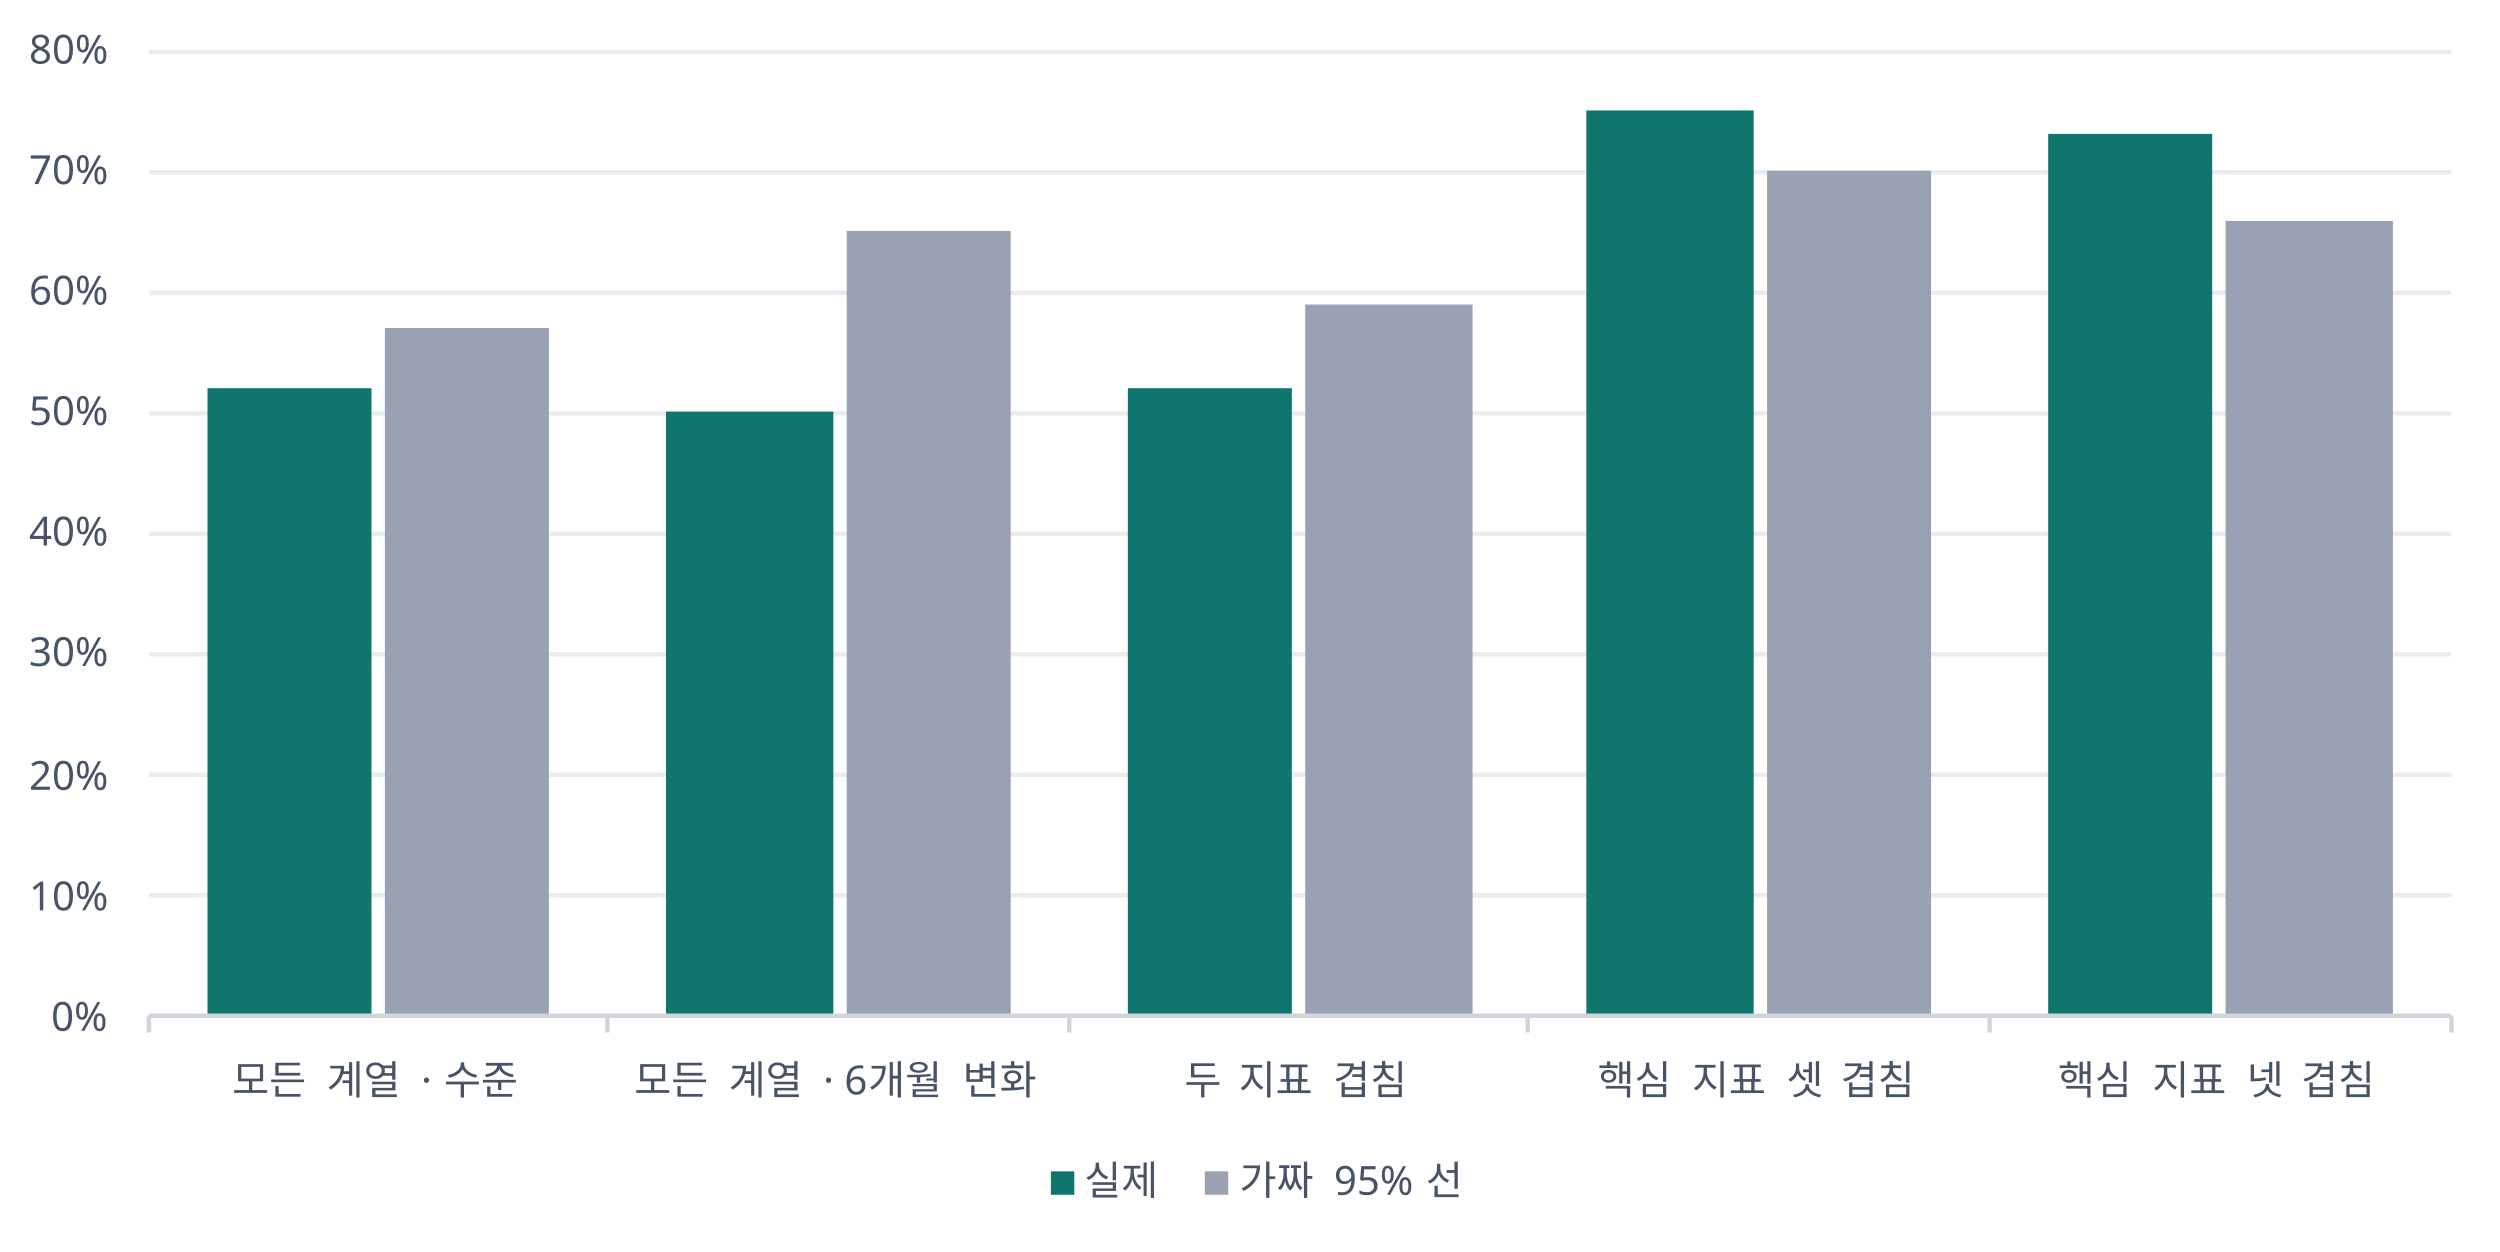
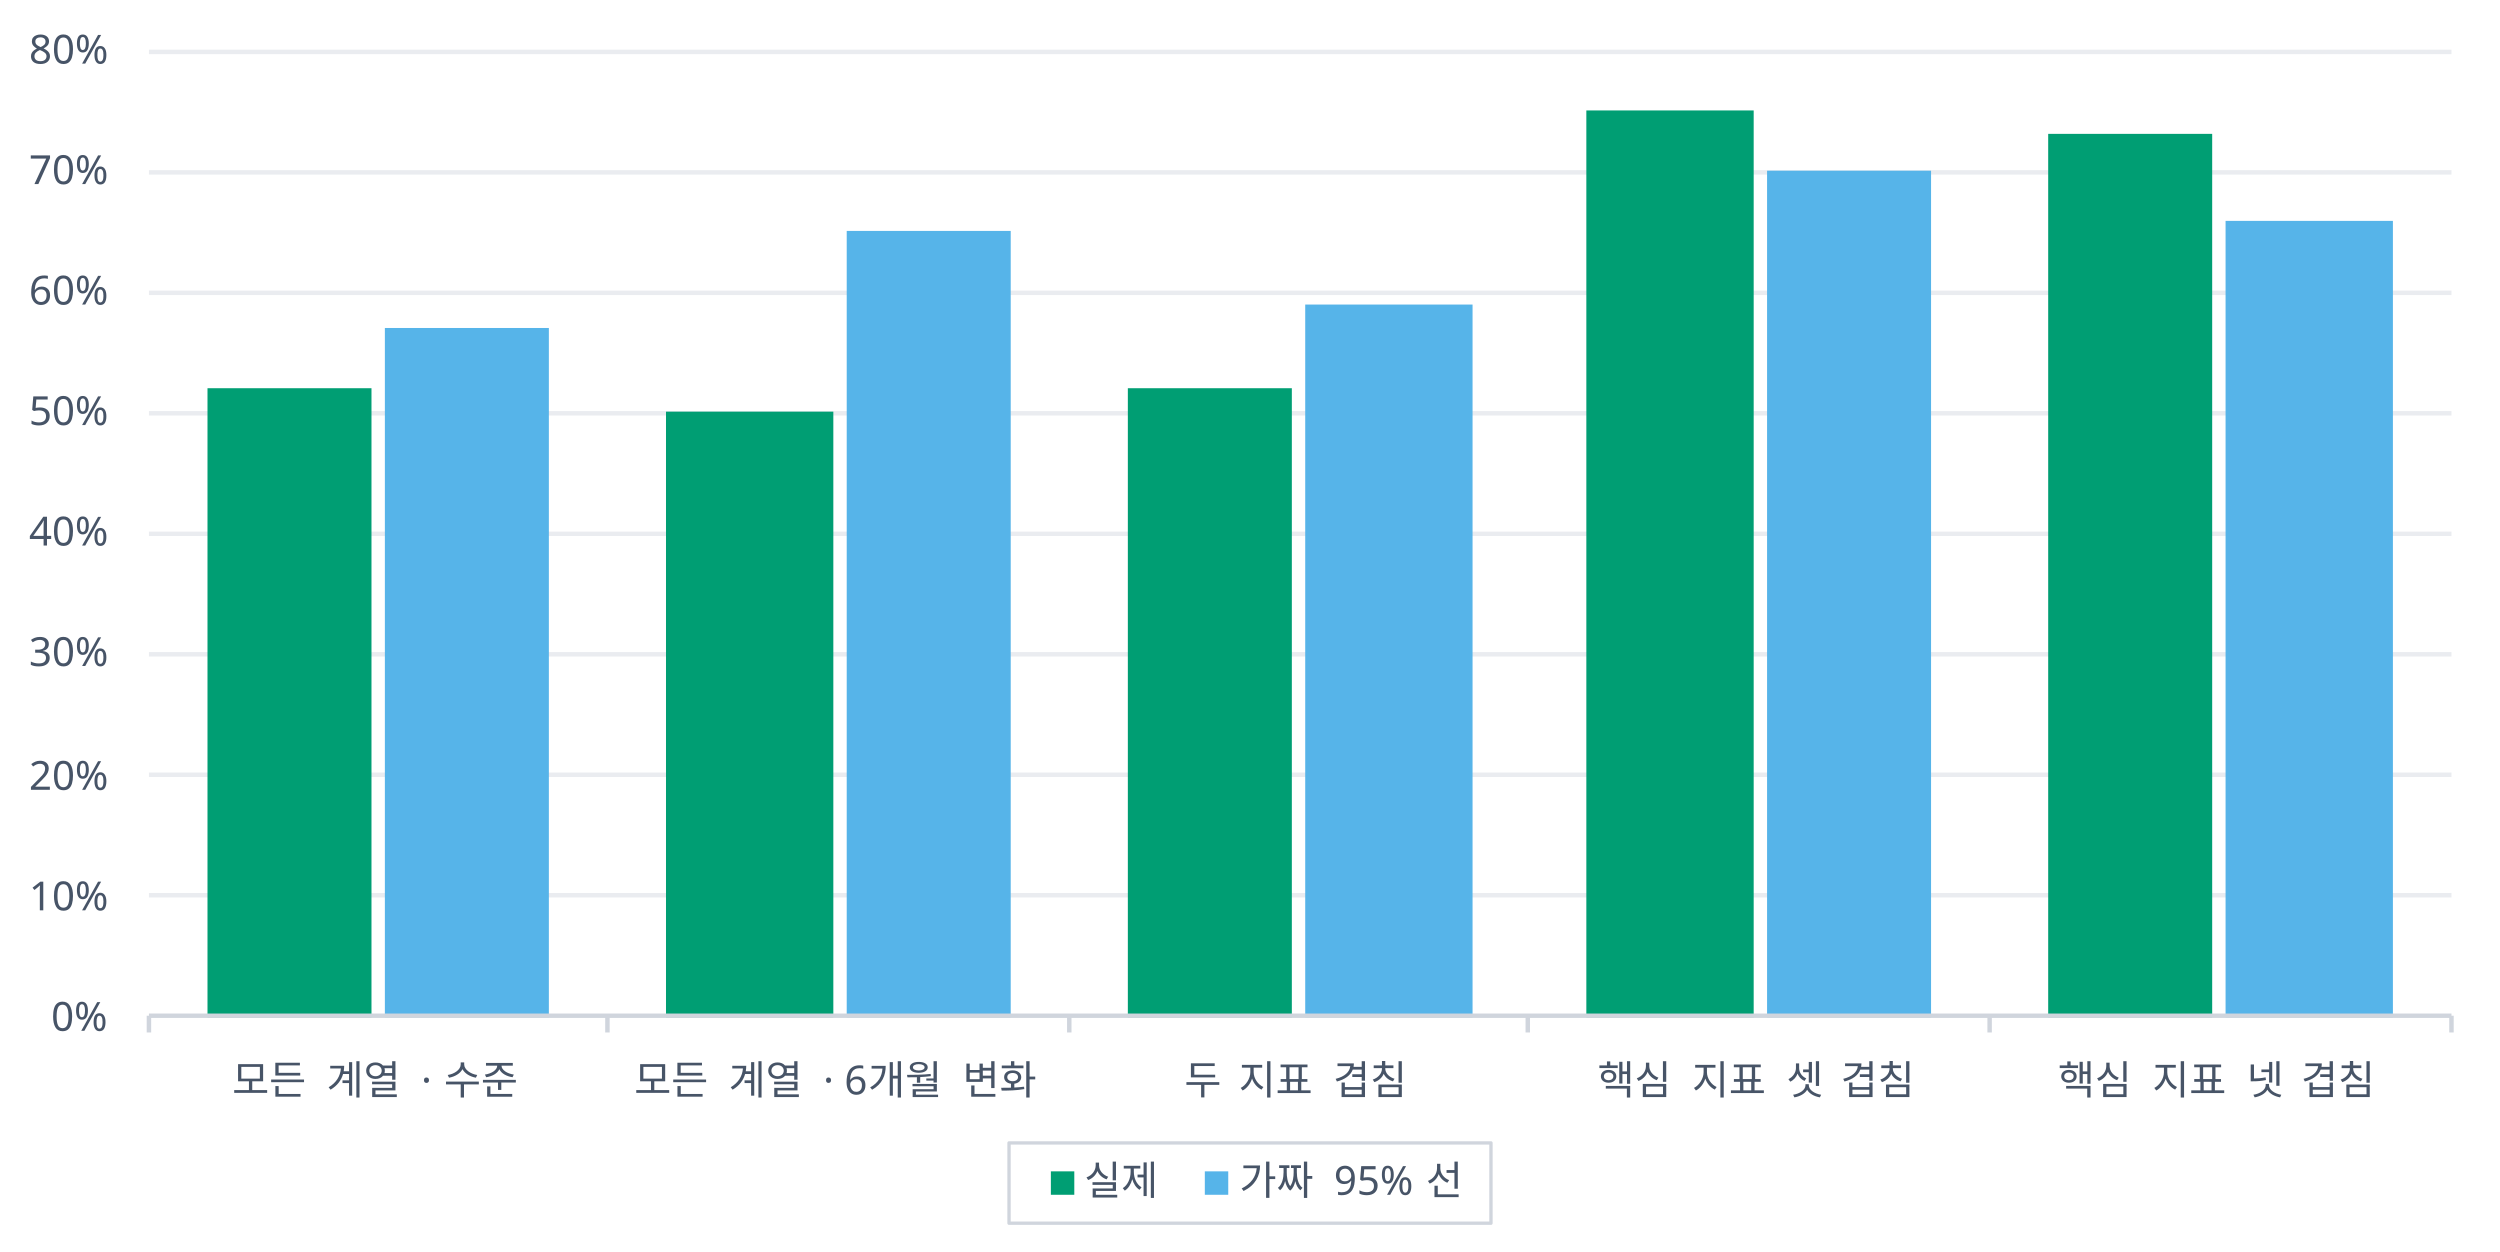
<svg xmlns="http://www.w3.org/2000/svg" width="747" height="374" xml:space="preserve" overflow="hidden">
  <defs>
    <clipPath id="clip0">
      <rect x="320" y="13" width="747" height="374" />
    </clipPath>
  </defs>
  <g clip-path="url(#clip0)" transform="translate(-320 -13)">
    <g>
      <path d="M364.5 280.5 1052.5 280.5M364.5 244.5 1052.5 244.5M364.5 208.5 1052.5 208.5M364.5 172.5 1052.5 172.5M364.5 136.5 1052.5 136.5M364.5 100.5 1052.5 100.5M364.5 64.5 1052.5 64.5M364.5 28.5 1052.5 28.5" stroke="#EAECF0" stroke-width="1.333" stroke-linejoin="round" stroke-miterlimit="10" fill="none" />
    </g>
    <g>
-       <path d="M382 129 431 129 431 317 382 317ZM519 136 569 136 569 317 519 317ZM657 129 706 129 706 317 657 317ZM794 46 844 46 844 317 794 317ZM932 53 981 53 981 317 932 317Z" fill="#0F766E" />
+       <path d="M382 129 431 129 431 317 382 317ZM519 136 569 136 569 317 519 317ZM657 129 706 129 706 317 657 317ZM794 46 844 46 844 317 794 317ZM932 53 981 53 981 317 932 317Z" fill="#009E73" />
    </g>
    <g>
-       <path d="M435 111 484 111 484 317 435 317ZM573 82 622 82 622 317 573 317ZM710 104 760 104 760 317 710 317ZM848 64 897 64 897 317 848 317ZM985 79 1035 79 1035 317 985 317Z" fill="#98A2B3" />
+       <path d="M435 111 484 111 484 317 435 317ZM573 82 622 82 622 317 573 317ZM710 104 760 104 760 317 710 317ZM848 64 897 64 897 317 848 317ZM985 79 1035 79 1035 317 985 317Z" fill="#56B4E9" />
    </g>
    <g>
      <path d="M364.5 316.5 1052.5 316.5" stroke="#D0D5DD" stroke-width="1.333" stroke-linejoin="round" stroke-miterlimit="10" fill="none" fill-rule="evenodd" />
    </g>
    <g>
      <path d="M364.5 316.5 364.5 321.5M501.5 316.5 501.5 321.5M639.5 316.5 639.5 321.5M776.5 316.5 776.5 321.5M914.5 316.5 914.5 321.5M1052.5 316.5 1052.5 321.5" stroke="#D0D5DD" stroke-width="1.333" stroke-linejoin="round" stroke-miterlimit="10" fill="none" />
    </g>
    <g>
      <text fill="#475467" font-family="Malgun Gothic,Malgun Gothic_MSFontService,sans-serif" font-weight="400" font-size="12" transform="translate(335.273 321)">0%</text>
    </g>
    <g>
      <text fill="#475467" font-family="Malgun Gothic,Malgun Gothic_MSFontService,sans-serif" font-weight="400" font-size="12" transform="translate(328.667 285)">10%</text>
    </g>
    <g>
      <text fill="#475467" font-family="Malgun Gothic,Malgun Gothic_MSFontService,sans-serif" font-weight="400" font-size="12" transform="translate(328.667 249)">20%</text>
    </g>
    <g>
      <text fill="#475467" font-family="Malgun Gothic,Malgun Gothic_MSFontService,sans-serif" font-weight="400" font-size="12" transform="translate(328.667 212)">30%</text>
    </g>
    <g>
      <text fill="#475467" font-family="Malgun Gothic,Malgun Gothic_MSFontService,sans-serif" font-weight="400" font-size="12" transform="translate(328.667 176)">40%</text>
    </g>
    <g>
      <text fill="#475467" font-family="Malgun Gothic,Malgun Gothic_MSFontService,sans-serif" font-weight="400" font-size="12" transform="translate(328.667 140)">50%</text>
    </g>
    <g>
      <text fill="#475467" font-family="Malgun Gothic,Malgun Gothic_MSFontService,sans-serif" font-weight="400" font-size="12" transform="translate(328.667 104)">60%</text>
    </g>
    <g>
      <text fill="#475467" font-family="Malgun Gothic,Malgun Gothic_MSFontService,sans-serif" font-weight="400" font-size="12" transform="translate(328.667 68)">70%</text>
    </g>
    <g>
      <text fill="#475467" font-family="Malgun Gothic,Malgun Gothic_MSFontService,sans-serif" font-weight="400" font-size="12" transform="translate(328.667 32)">80%</text>
    </g>
    <g>
      <text fill="#475467" font-family="Malgun Gothic,Malgun Gothic_MSFontService,sans-serif" font-weight="400" font-size="12" transform="translate(389.385 340)">모든</text>
    </g>
    <g>
      <text fill="#475467" font-family="Malgun Gothic,Malgun Gothic_MSFontService,sans-serif" font-weight="400" font-size="12" transform="translate(417.605 340)">계열</text>
    </g>
    <g>
      <text fill="#475467" font-family="Malgun Gothic,Malgun Gothic_MSFontService,sans-serif" font-weight="400" font-size="12" transform="translate(445.825 340)">· </text>
    </g>
    <g>
      <text fill="#475467" font-family="Malgun Gothic,Malgun Gothic_MSFontService,sans-serif" font-weight="400" font-size="12" transform="translate(452.672 340)">수준</text>
    </g>
    <g>
      <text fill="#475467" font-family="Malgun Gothic,Malgun Gothic_MSFontService,sans-serif" font-weight="400" font-size="12" transform="translate(509.521 340)">모든</text>
    </g>
    <g>
      <text fill="#475467" font-family="Malgun Gothic,Malgun Gothic_MSFontService,sans-serif" font-weight="400" font-size="12" transform="translate(537.741 340)">계열</text>
    </g>
    <g>
      <text fill="#475467" font-family="Malgun Gothic,Malgun Gothic_MSFontService,sans-serif" font-weight="400" font-size="12" transform="translate(565.961 340)">· 6</text>
    </g>
    <g>
      <text fill="#475467" font-family="Malgun Gothic,Malgun Gothic_MSFontService,sans-serif" font-weight="400" font-size="12" transform="translate(579.414 340)">개월</text>
    </g>
    <g>
      <text fill="#475467" font-family="Malgun Gothic,Malgun Gothic_MSFontService,sans-serif" font-weight="400" font-size="12" transform="translate(607.634 340)">변화</text>
    </g>
    <g>
      <text fill="#475467" font-family="Malgun Gothic,Malgun Gothic_MSFontService,sans-serif" font-weight="400" font-size="12" transform="translate(673.907 340)">두</text>
    </g>
    <g>
      <text fill="#475467" font-family="Malgun Gothic,Malgun Gothic_MSFontService,sans-serif" font-weight="400" font-size="12" transform="translate(690.127 340)">지표</text>
    </g>
    <g>
      <text fill="#475467" font-family="Malgun Gothic,Malgun Gothic_MSFontService,sans-serif" font-weight="400" font-size="12" transform="translate(718.347 340)">겹침</text>
    </g>
    <g>
      <text fill="#475467" font-family="Malgun Gothic,Malgun Gothic_MSFontService,sans-serif" font-weight="400" font-size="12" transform="translate(797.346 340)">핵심</text>
    </g>
    <g>
      <text fill="#475467" font-family="Malgun Gothic,Malgun Gothic_MSFontService,sans-serif" font-weight="400" font-size="12" transform="translate(825.566 340)">지표</text>
    </g>
    <g>
      <text fill="#475467" font-family="Malgun Gothic,Malgun Gothic_MSFontService,sans-serif" font-weight="400" font-size="12" transform="translate(853.786 340)">셋</text>
    </g>
    <g>
      <text fill="#475467" font-family="Malgun Gothic,Malgun Gothic_MSFontService,sans-serif" font-weight="400" font-size="12" transform="translate(870.006 340)">겹침</text>
    </g>
    <g>
      <text fill="#475467" font-family="Malgun Gothic,Malgun Gothic_MSFontService,sans-serif" font-weight="400" font-size="12" transform="translate(934.895 340)">핵심</text>
    </g>
    <g>
      <text fill="#475467" font-family="Malgun Gothic,Malgun Gothic_MSFontService,sans-serif" font-weight="400" font-size="12" transform="translate(963.115 340)">지표</text>
    </g>
    <g>
      <text fill="#475467" font-family="Malgun Gothic,Malgun Gothic_MSFontService,sans-serif" font-weight="400" font-size="12" transform="translate(991.335 340)">넷</text>
    </g>
    <g>
      <text fill="#475467" font-family="Malgun Gothic,Malgun Gothic_MSFontService,sans-serif" font-weight="400" font-size="12" transform="translate(1007.56 340)">겹침</text>
    </g>
    <g>
-       <rect x="634" y="363" width="7" height="7" fill="#0F766E" />
+       <rect x="621.5" y="354.5" width="144" height="24" stroke="#D0D5DD" stroke-linejoin="round" stroke-miterlimit="10" fill="none" />
+     </g>
+     <g>
+       <rect x="634" y="363" width="7" height="7" fill="#009E73" />
    </g>
    <g>
      <text fill="#475467" font-family="Malgun Gothic,Malgun Gothic_MSFontService,sans-serif" font-weight="400" font-size="12" transform="translate(643.972 370)">실제</text>
    </g>
    <g>
-       <rect x="680" y="363" width="7" height="7" fill="#98A2B3" />
+       <rect x="680" y="363" width="7" height="7" fill="#56B4E9" />
    </g>
    <g>
      <text fill="#475467" font-family="Malgun Gothic,Malgun Gothic_MSFontService,sans-serif" font-weight="400" font-size="12" transform="translate(690.365 370)">가짜</text>
    </g>
    <g>
      <text fill="#475467" font-family="Malgun Gothic,Malgun Gothic_MSFontService,sans-serif" font-weight="400" font-size="12" transform="translate(718.585 370)">95% </text>
    </g>
    <g>
      <text fill="#475467" font-family="Malgun Gothic,Malgun Gothic_MSFontService,sans-serif" font-weight="400" font-size="12" transform="translate(746.058 370)">선</text>
    </g>
  </g>
</svg>
